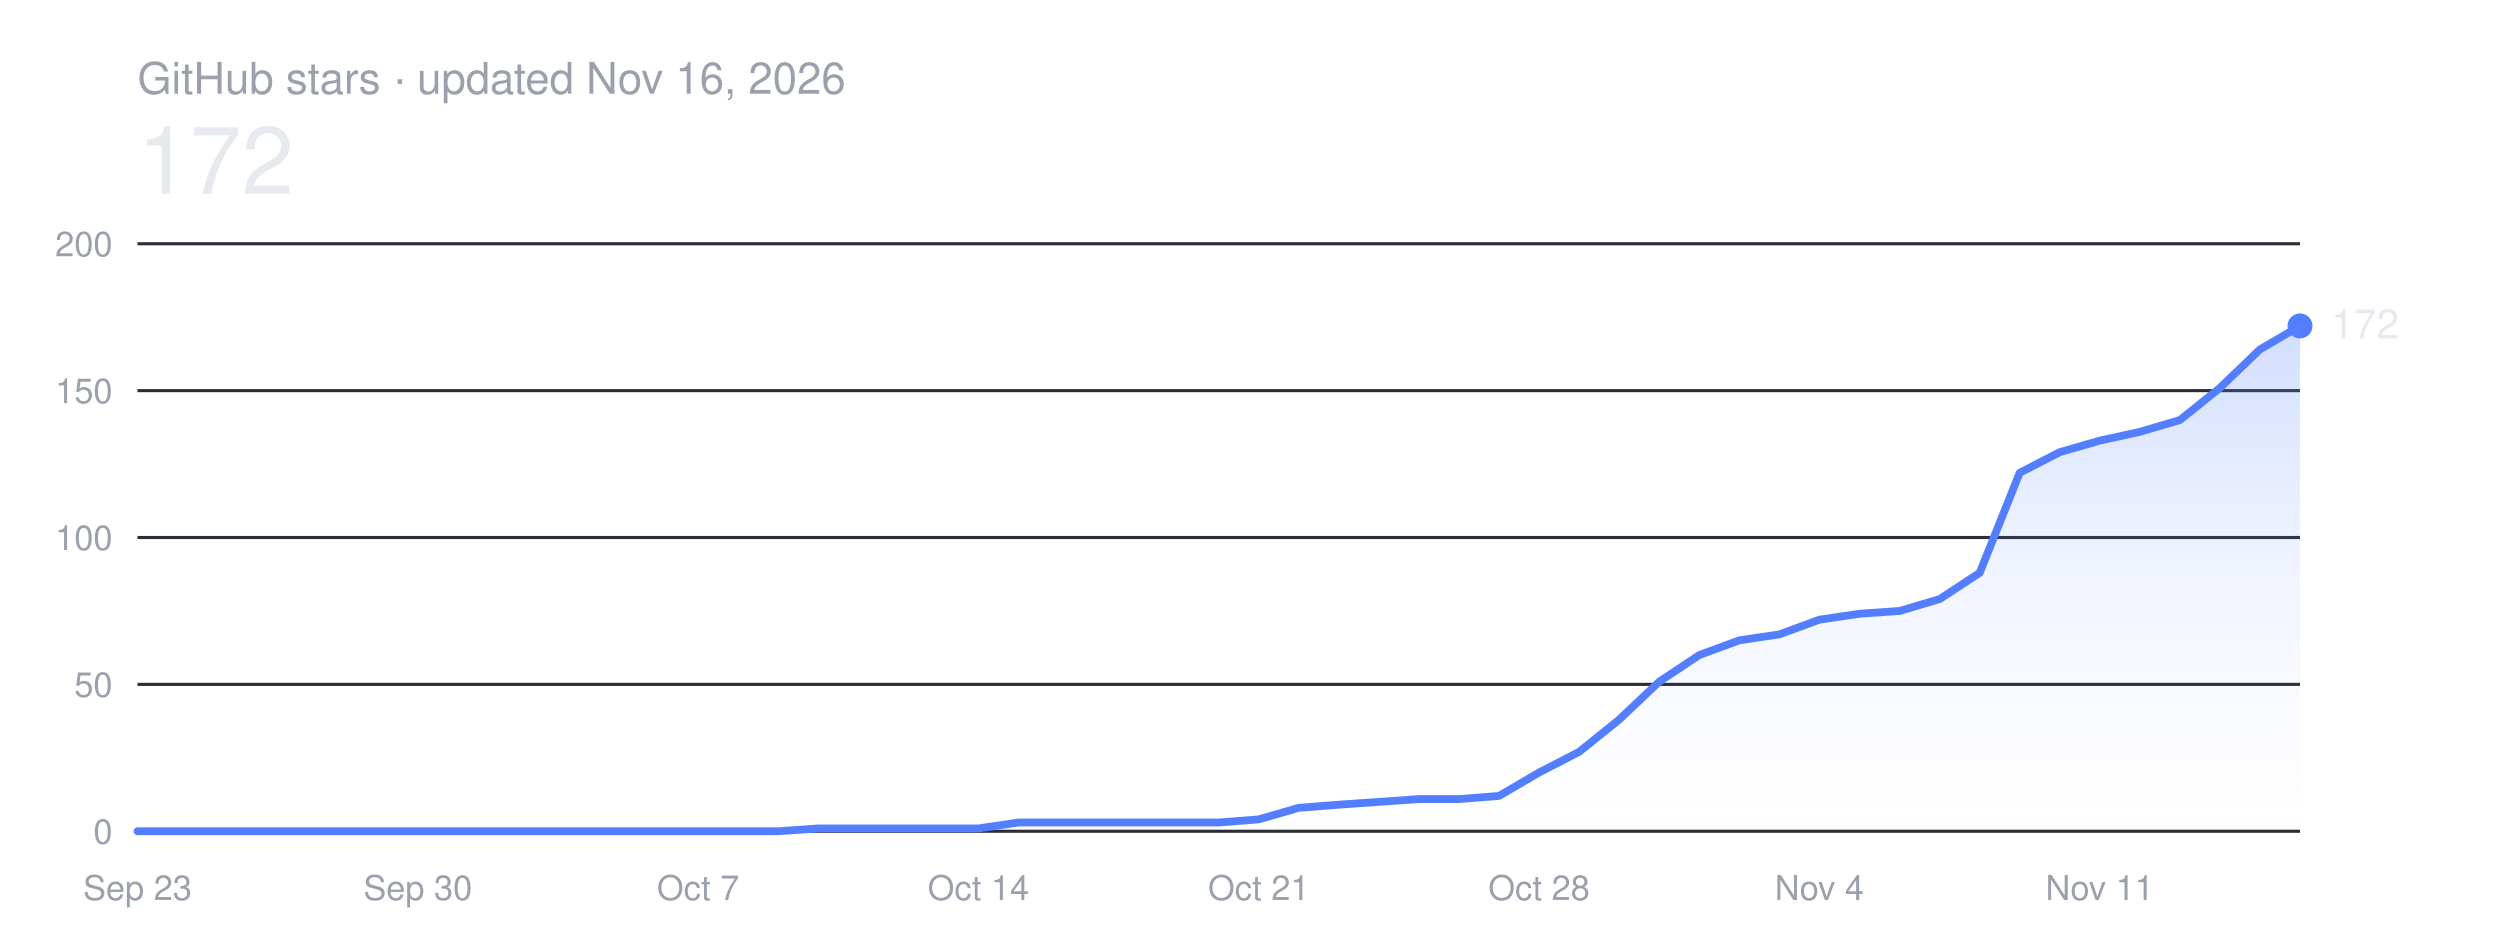
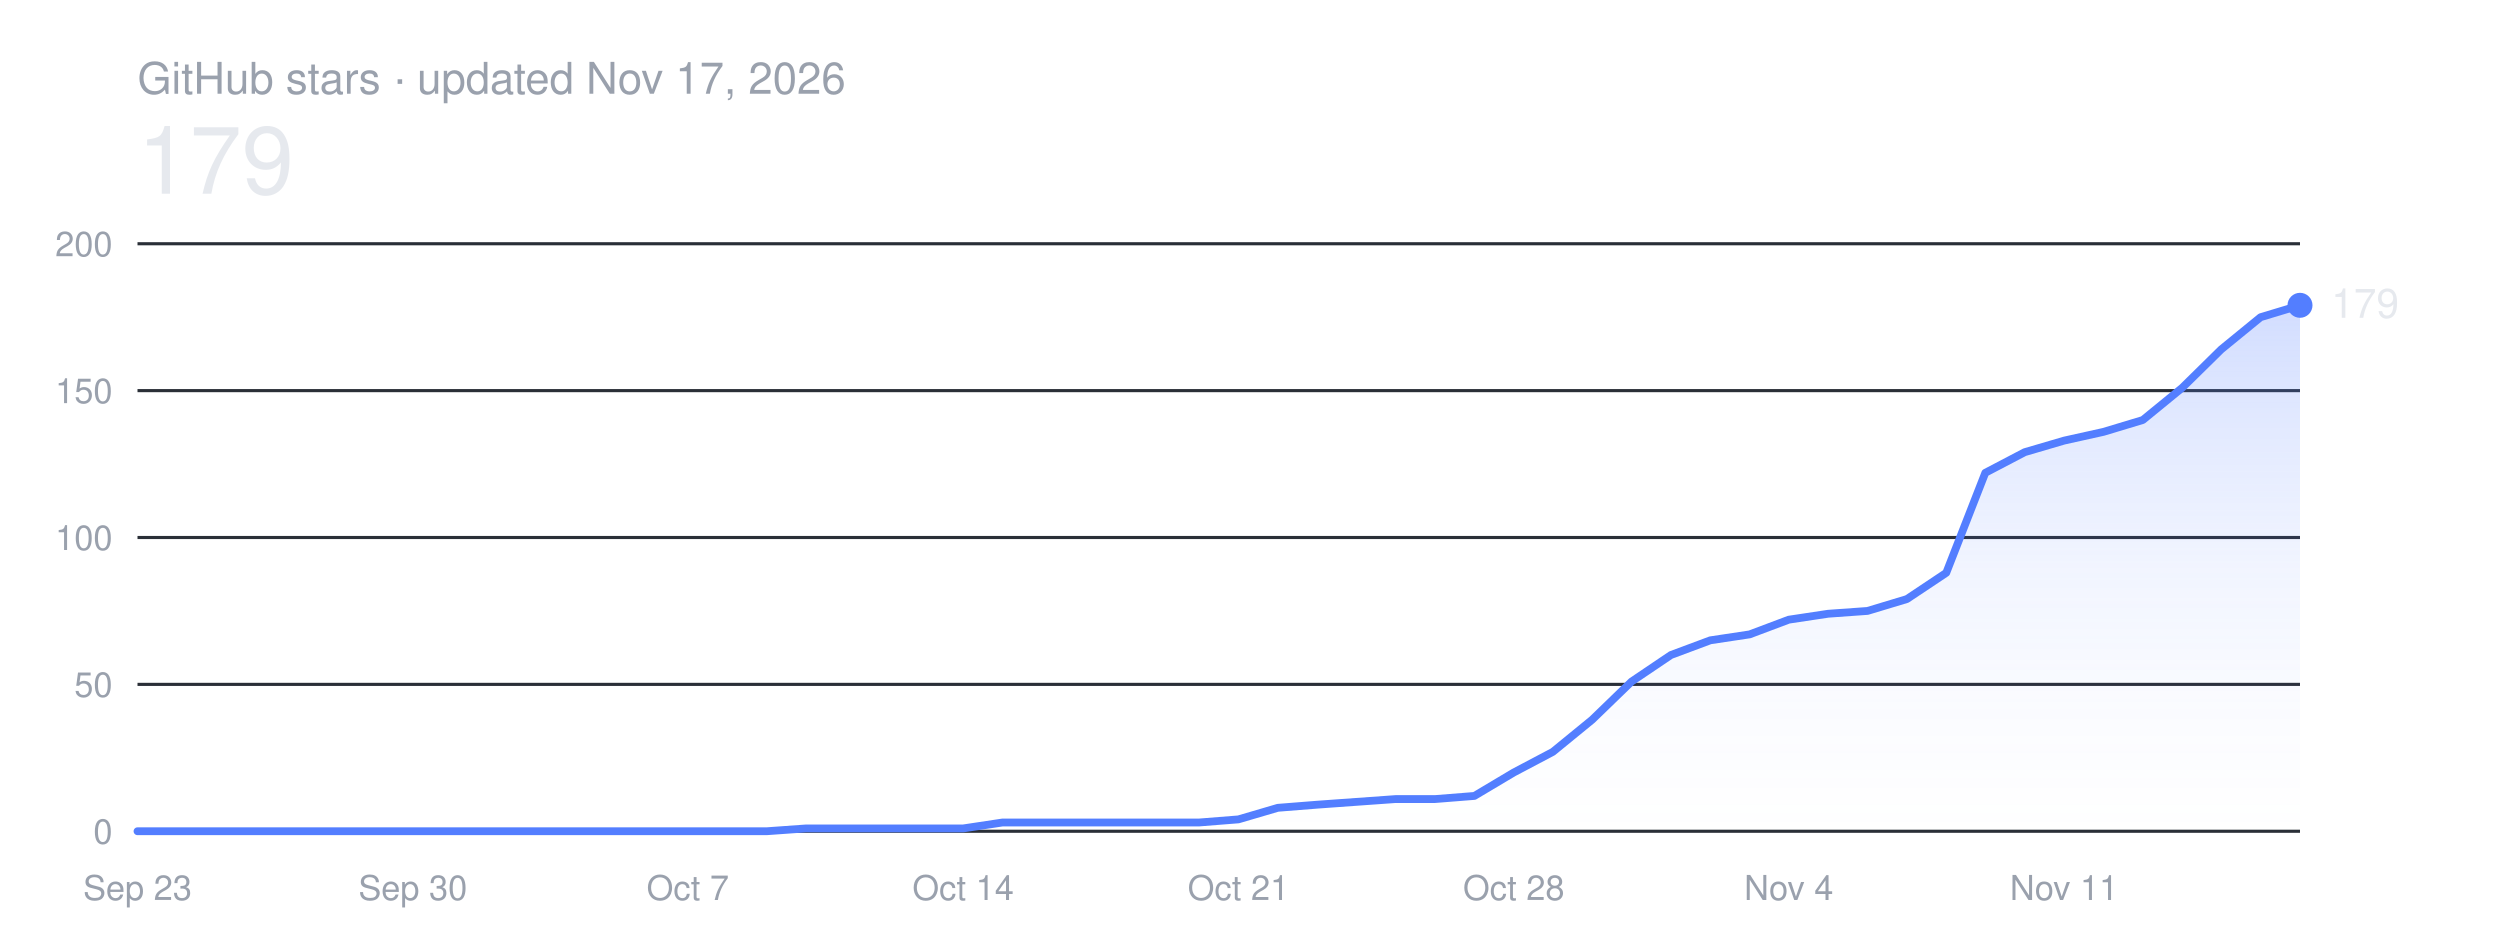
<svg xmlns="http://www.w3.org/2000/svg" width="800" height="300" viewBox="0 0 800 300" font-family="-apple-system, BlinkMacSystemFont, 'Segoe UI', Helvetica, Arial, sans-serif">
  <defs>
    <linearGradient id="a" x1="0" x2="0" y1="0" y2="1">
      <stop offset="0" stop-color="#537eff" stop-opacity="0.26" />
      <stop offset="0.25" stop-color="#537eff" stop-opacity="0.16" />
      <stop offset="0.5" stop-color="#537eff" stop-opacity="0.08" />
      <stop offset="0.75" stop-color="#537eff" stop-opacity="0.03" />
      <stop offset="1" stop-color="#537eff" stop-opacity="0" />
    </linearGradient>
  </defs>
-   <text x="44" y="30" font-size="14" fill="#9aa1ad">GitHub stars · updated Nov 16, 2026</text>
-   <text x="44" y="62" font-size="30" font-weight="300" fill="#e6e9ee">172</text>
+   <text x="44" y="30" font-size="14" fill="#9aa1ad">GitHub stars · updated Nov 17, 2026</text>
+   <text x="44" y="62" font-size="30" font-weight="300" fill="#e6e9ee">179</text>
  <line x1="44" x2="736" y1="266.0" y2="266.0" stroke="#2a2f37" stroke-width="1" />
  <text x="36" y="270.0" font-size="11" fill="#9aa1ad" text-anchor="end">0</text>
  <line x1="44" x2="736" y1="219.0" y2="219.0" stroke="#2a2f37" stroke-width="1" />
  <text x="36" y="223.0" font-size="11" fill="#9aa1ad" text-anchor="end">50</text>
  <line x1="44" x2="736" y1="172.0" y2="172.0" stroke="#2a2f37" stroke-width="1" />
  <text x="36" y="176.0" font-size="11" fill="#9aa1ad" text-anchor="end">100</text>
  <line x1="44" x2="736" y1="125.0" y2="125.0" stroke="#2a2f37" stroke-width="1" />
  <text x="36" y="129.0" font-size="11" fill="#9aa1ad" text-anchor="end">150</text>
  <line x1="44" x2="736" y1="78.0" y2="78.0" stroke="#2a2f37" stroke-width="1" />
  <text x="36" y="82.0" font-size="11" fill="#9aa1ad" text-anchor="end">200</text>
  <text x="44.0" y="288" font-size="11" fill="#9aa1ad" text-anchor="middle">Sep 23</text>
-   <text x="133.7" y="288" font-size="11" fill="#9aa1ad" text-anchor="middle">Sep 30</text>
-   <text x="223.4" y="288" font-size="11" fill="#9aa1ad" text-anchor="middle">Oct 7</text>
-   <text x="313.1" y="288" font-size="11" fill="#9aa1ad" text-anchor="middle">Oct 14</text>
-   <text x="402.8" y="288" font-size="11" fill="#9aa1ad" text-anchor="middle">Oct 21</text>
-   <text x="492.5" y="288" font-size="11" fill="#9aa1ad" text-anchor="middle">Oct 28</text>
-   <text x="582.2" y="288" font-size="11" fill="#9aa1ad" text-anchor="middle">Nov 4</text>
-   <text x="671.9" y="288" font-size="11" fill="#9aa1ad" text-anchor="middle">Nov 11</text>
-   <polygon points="44,266.0 44.0,266.0 56.8,266.0 69.6,266.0 82.4,266.0 95.3,266.0 108.1,266.0 120.9,266.0 133.7,266.0 146.5,266.0 159.3,266.0 172.1,266.0 185.0,266.0 197.8,266.0 210.6,266.0 223.4,266.0 236.2,266.0 249.0,266.0 261.9,265.1 274.7,265.1 287.5,265.1 300.3,265.1 313.1,265.1 325.9,263.2 338.7,263.2 351.6,263.2 364.4,263.2 377.2,263.2 390.0,263.2 402.8,262.2 415.6,258.5 428.4,257.5 441.3,256.6 454.1,255.7 466.9,255.7 479.7,254.7 492.5,247.2 505.3,240.6 518.1,230.3 531.0,218.1 543.8,209.6 556.6,204.9 569.4,203.0 582.2,198.3 595.0,196.4 607.9,195.5 620.7,191.7 633.5,183.3 646.3,151.3 659.1,144.7 671.9,141.0 684.7,138.2 697.6,134.4 710.4,124.1 723.2,111.8 736.0,104.3 736.0,266.0" fill="url(#a)" />
-   <polyline points="44.0,266.0 56.8,266.0 69.6,266.0 82.4,266.0 95.3,266.0 108.1,266.0 120.9,266.0 133.7,266.0 146.5,266.0 159.3,266.0 172.1,266.0 185.0,266.0 197.8,266.0 210.6,266.0 223.4,266.0 236.2,266.0 249.0,266.0 261.9,265.1 274.7,265.1 287.5,265.1 300.3,265.1 313.1,265.1 325.9,263.2 338.7,263.2 351.6,263.2 364.4,263.2 377.2,263.2 390.0,263.2 402.8,262.2 415.6,258.5 428.4,257.5 441.3,256.6 454.1,255.7 466.9,255.7 479.7,254.7 492.5,247.2 505.3,240.6 518.1,230.3 531.0,218.1 543.8,209.6 556.6,204.9 569.4,203.0 582.2,198.3 595.0,196.4 607.9,195.5 620.7,191.7 633.5,183.3 646.3,151.3 659.1,144.7 671.9,141.0 684.7,138.2 697.6,134.4 710.4,124.1 723.2,111.8 736.0,104.3" fill="none" stroke="#537eff" stroke-width="2.5" stroke-linejoin="round" stroke-linecap="round" />
-   <circle cx="736.0" cy="104.3" r="4" fill="#537eff" />
-   <text x="746.0" y="108.3" font-size="13" fill="#e6e9ee">172</text>
+   <text x="132.1" y="288" font-size="11" fill="#9aa1ad" text-anchor="middle">Sep 30</text>
+   <text x="220.1" y="288" font-size="11" fill="#9aa1ad" text-anchor="middle">Oct 7</text>
+   <text x="308.2" y="288" font-size="11" fill="#9aa1ad" text-anchor="middle">Oct 14</text>
+   <text x="396.3" y="288" font-size="11" fill="#9aa1ad" text-anchor="middle">Oct 21</text>
+   <text x="484.4" y="288" font-size="11" fill="#9aa1ad" text-anchor="middle">Oct 28</text>
+   <text x="572.4" y="288" font-size="11" fill="#9aa1ad" text-anchor="middle">Nov 4</text>
+   <text x="660.5" y="288" font-size="11" fill="#9aa1ad" text-anchor="middle">Nov 11</text>
+   <polygon points="44,266.0 44.0,266.0 56.6,266.0 69.2,266.0 81.7,266.0 94.3,266.0 106.9,266.0 119.5,266.0 132.1,266.0 144.7,266.0 157.2,266.0 169.8,266.0 182.4,266.0 195.0,266.0 207.6,266.0 220.1,266.0 232.7,266.0 245.3,266.0 257.9,265.1 270.5,265.1 283.1,265.1 295.6,265.1 308.2,265.1 320.8,263.2 333.4,263.2 346.0,263.2 358.5,263.2 371.1,263.2 383.7,263.2 396.3,262.2 408.9,258.5 421.5,257.5 434.0,256.6 446.6,255.7 459.2,255.7 471.8,254.7 484.4,247.2 496.9,240.6 509.5,230.3 522.1,218.1 534.7,209.6 547.3,204.9 559.9,203.0 572.4,198.3 585.0,196.4 597.6,195.5 610.2,191.7 622.8,183.3 635.3,151.3 647.9,144.7 660.5,141.0 673.1,138.2 685.7,134.4 698.3,124.1 710.8,111.8 723.4,101.5 736.0,97.7 736.0,266.0" fill="url(#a)" />
+   <polyline points="44.0,266.0 56.6,266.0 69.2,266.0 81.7,266.0 94.3,266.0 106.9,266.0 119.5,266.0 132.1,266.0 144.7,266.0 157.2,266.0 169.8,266.0 182.4,266.0 195.0,266.0 207.6,266.0 220.1,266.0 232.7,266.0 245.3,266.0 257.9,265.1 270.5,265.1 283.1,265.1 295.6,265.1 308.2,265.1 320.8,263.2 333.4,263.2 346.0,263.2 358.5,263.2 371.1,263.2 383.7,263.2 396.3,262.2 408.9,258.5 421.5,257.5 434.0,256.6 446.6,255.7 459.2,255.7 471.8,254.7 484.4,247.2 496.9,240.6 509.5,230.3 522.1,218.1 534.7,209.6 547.3,204.9 559.9,203.0 572.4,198.3 585.0,196.4 597.6,195.5 610.2,191.7 622.8,183.3 635.3,151.3 647.9,144.7 660.5,141.0 673.1,138.2 685.7,134.4 698.3,124.1 710.8,111.8 723.4,101.5 736.0,97.7" fill="none" stroke="#537eff" stroke-width="2.5" stroke-linejoin="round" stroke-linecap="round" />
+   <circle cx="736.0" cy="97.7" r="4" fill="#537eff" />
+   <text x="746.0" y="101.7" font-size="13" fill="#e6e9ee">179</text>
</svg>
